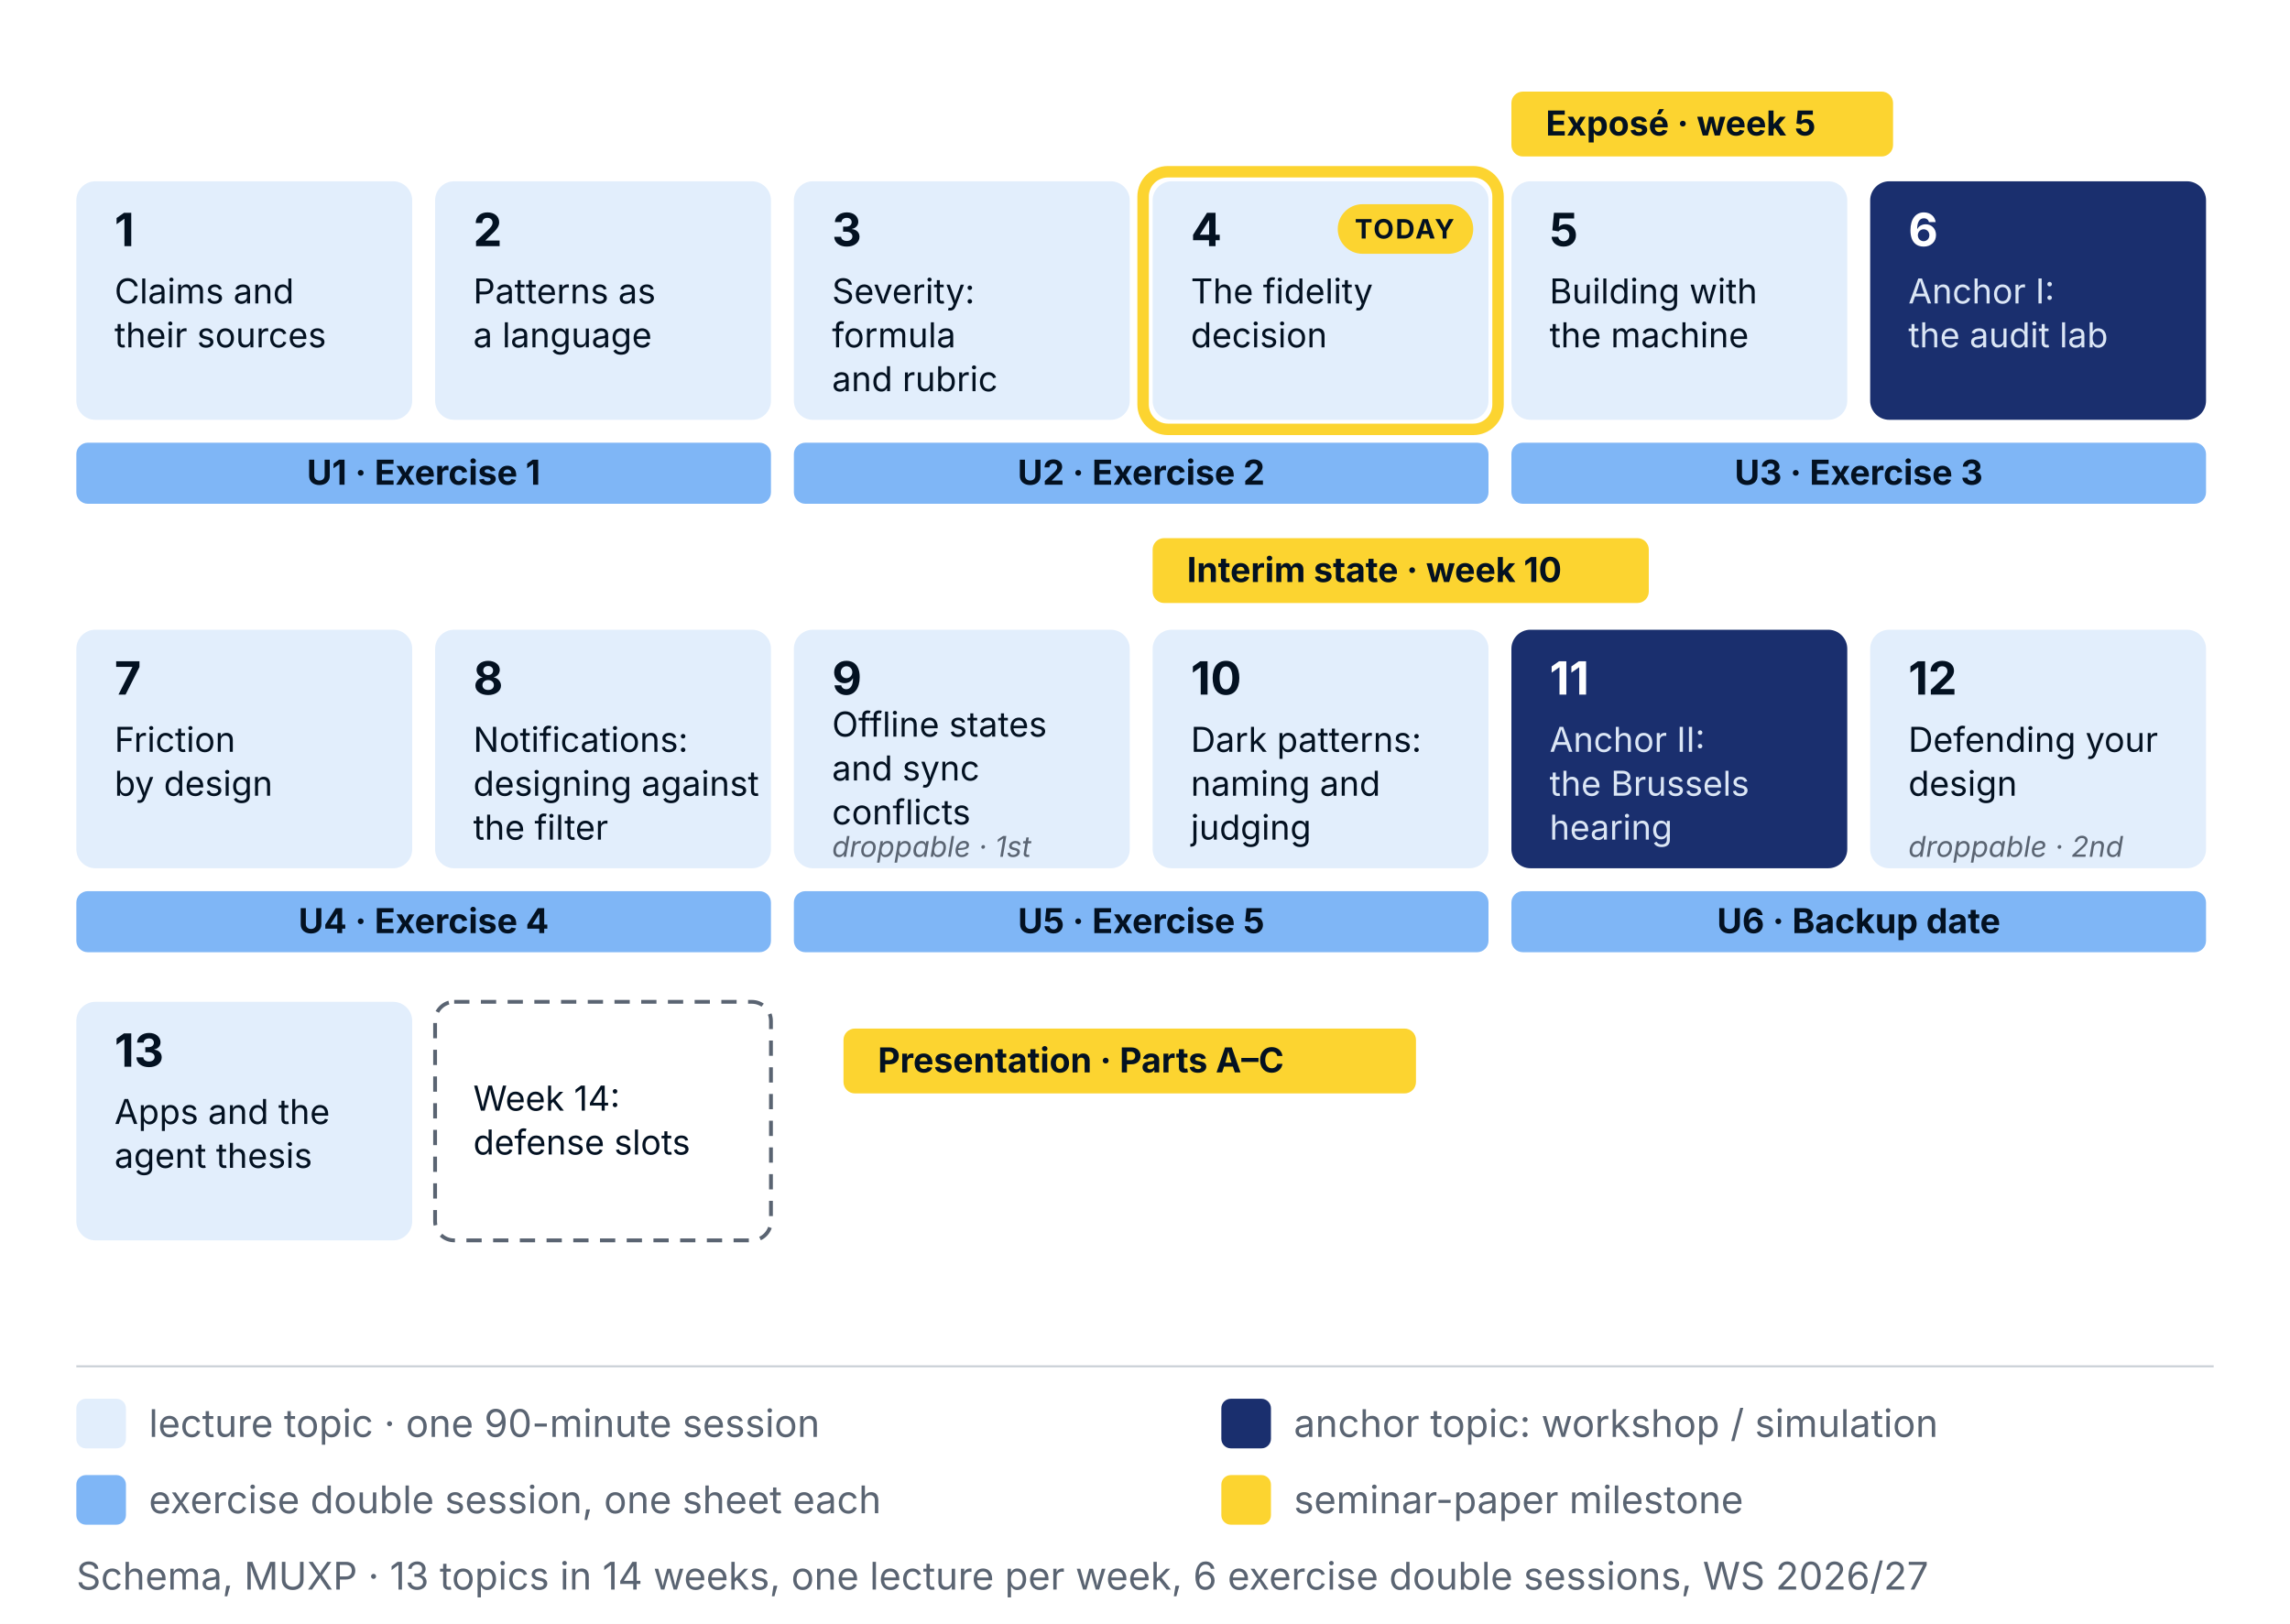
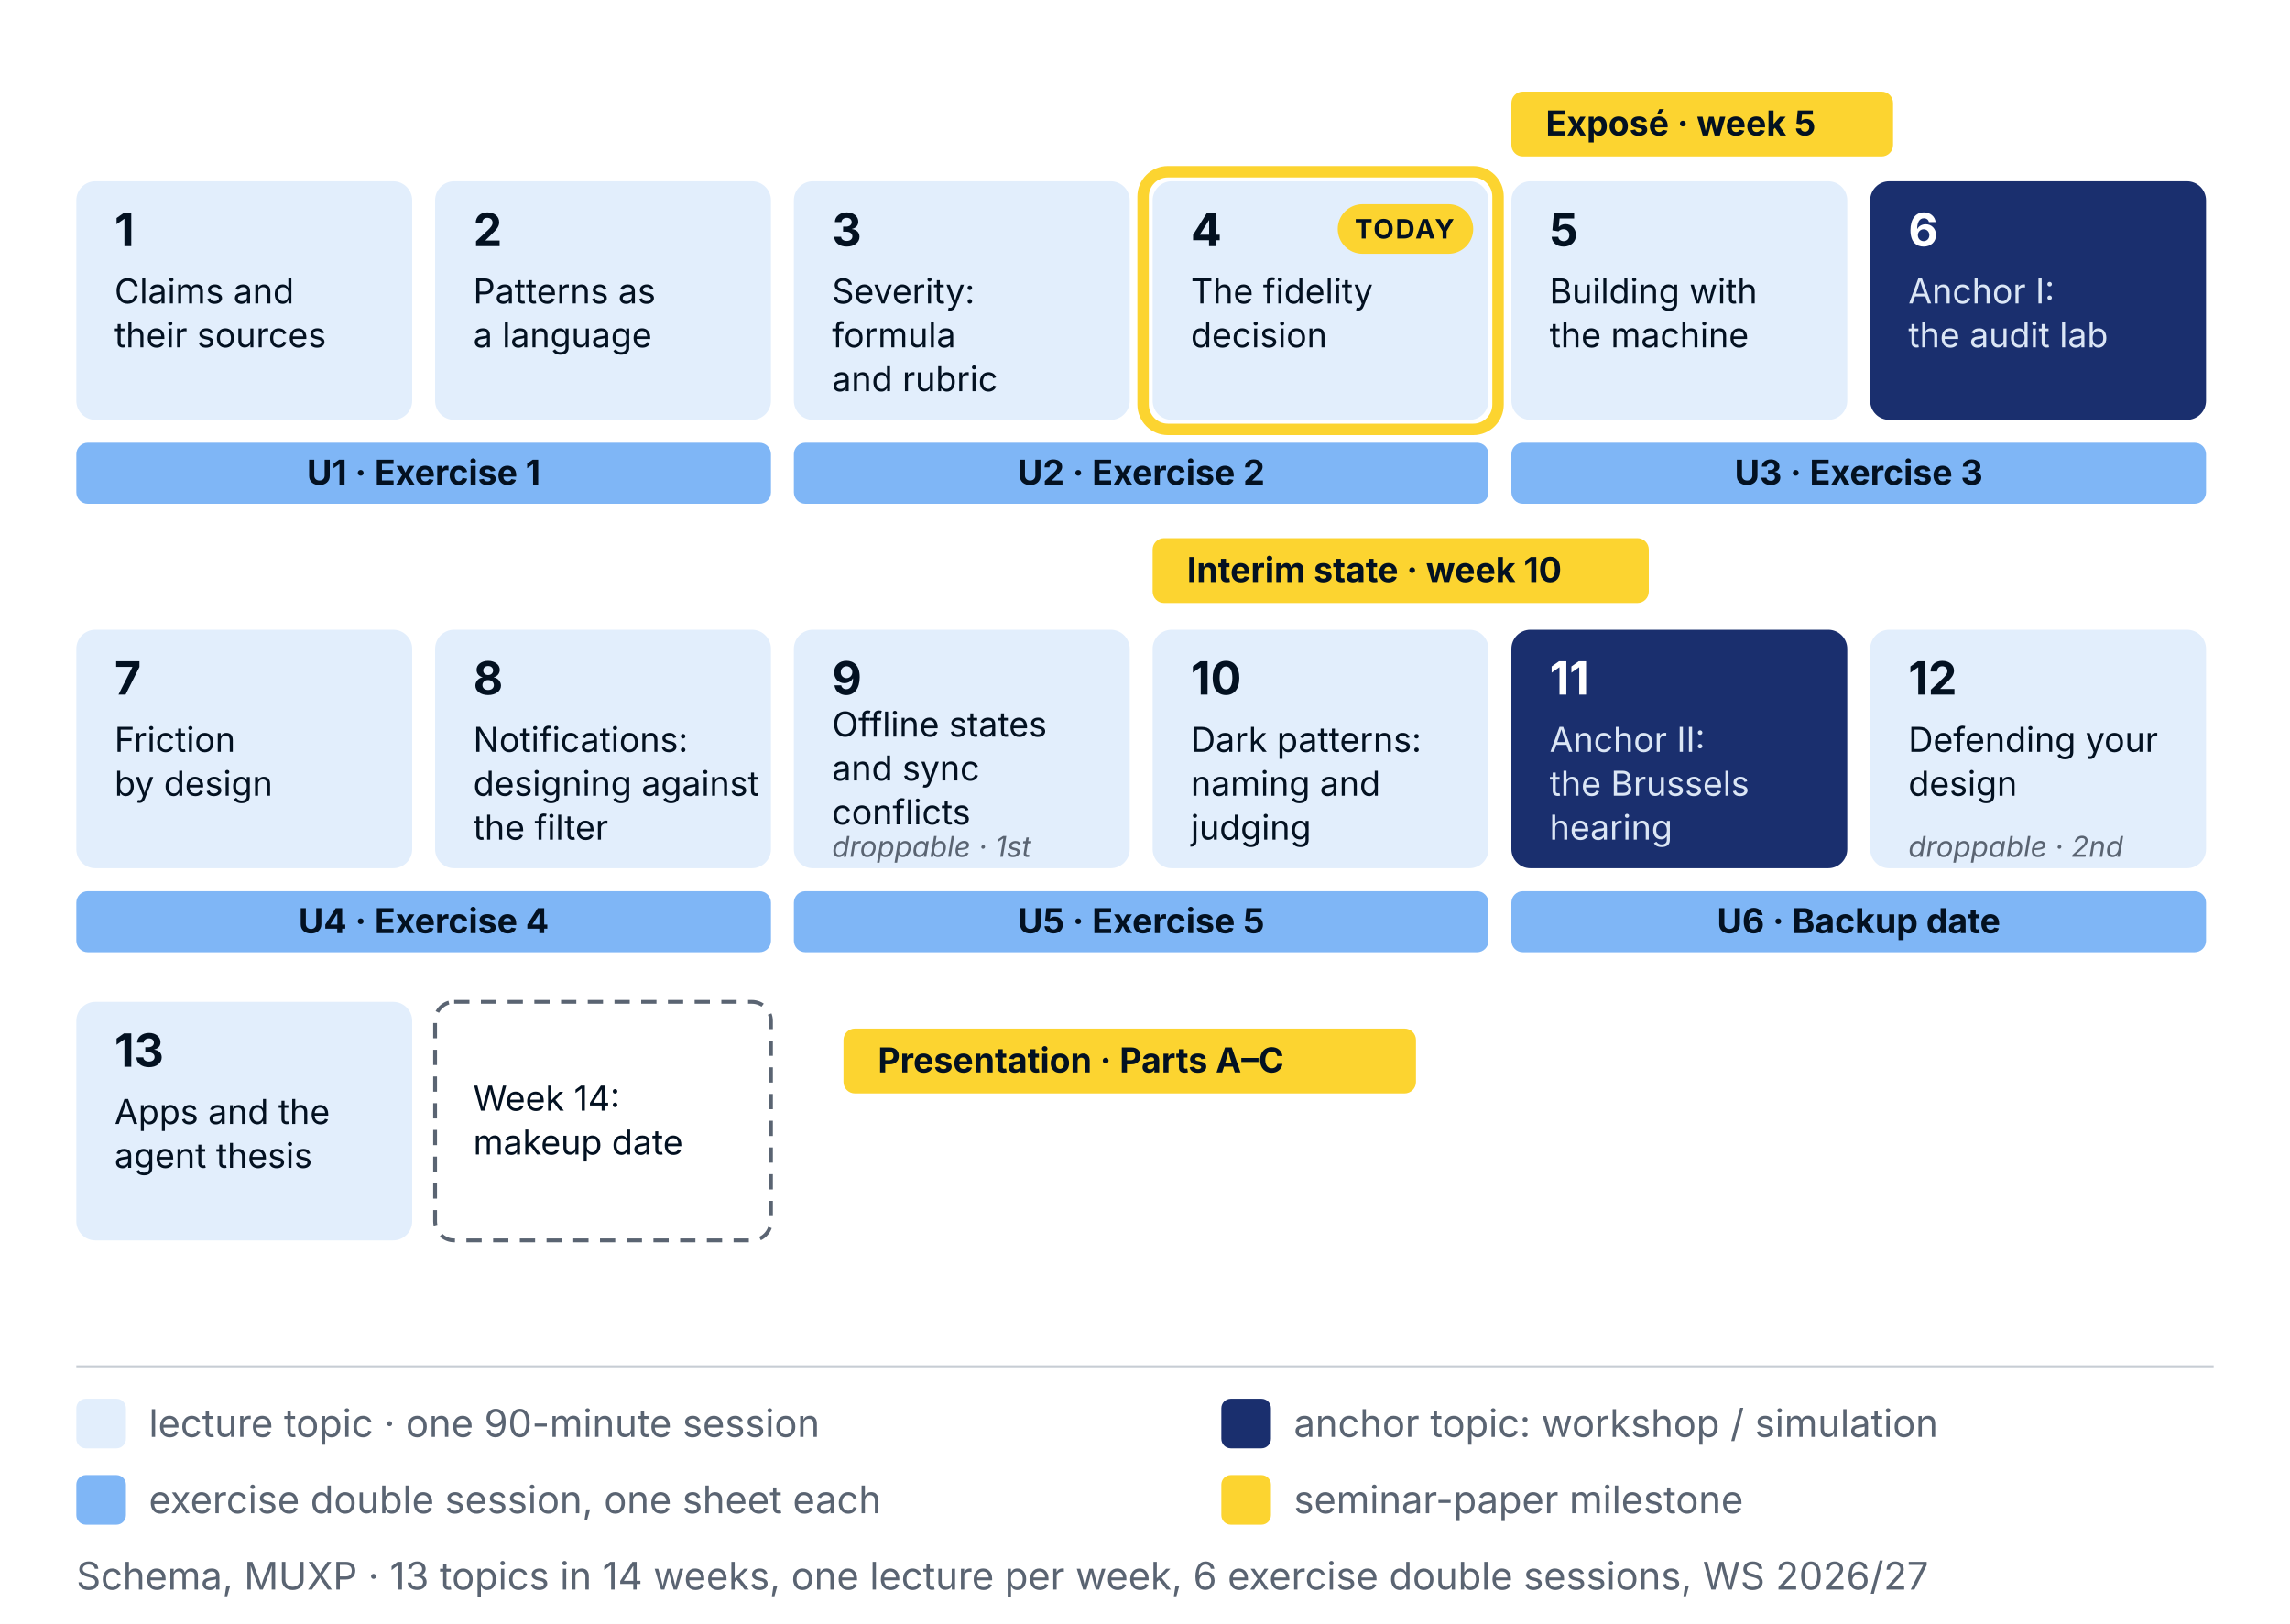
<svg xmlns="http://www.w3.org/2000/svg" viewBox="0 0 1200 851" role="img" aria-labelledby="t d">
  <style>
    text { font-family: Inter, "Neue Haas Unica", Helvetica, Arial, sans-serif; fill: #031121; }
    .num { font-size: 24px; font-weight: 700; }
    .numw { font-size: 24px; font-weight: 700; fill: #ffffff; }
    .tt { font-size: 18px; }
    .ttw { font-size: 18px; fill: #dbe6f5; }
    .utag { font-size: 18px; font-weight: 700; }
    .mtag { font-size: 18px; font-weight: 700; }
    .leg { font-size: 20px; fill: #5a6472; }
    .foot { font-size: 20px; fill: #5a6472; }
    .drop { font-size: 15px; font-style: italic; fill: #5a6472; }
    .chip { font-size: 14px; font-weight: 700; letter-spacing: .06em; fill: #031121; }
  </style>
  <rect width="1200" height="851" fill="#ffffff" />
  <rect x="40" y="95" width="176" height="125" rx="10" fill="#e2eefc" />
  <text class="num" x="60" y="129">1</text>
  <text class="tt" x="60" y="159">Claims and</text>
  <text class="tt" x="60" y="182">their sources</text>
  <rect x="228" y="95" width="176" height="125" rx="10" fill="#e2eefc" />
  <text class="num" x="248" y="129">2</text>
  <text class="tt" x="248" y="159">Patterns as</text>
  <text class="tt" x="248" y="182">a language</text>
  <rect x="416" y="95" width="176" height="125" rx="10" fill="#e2eefc" />
  <text class="num" x="436" y="129">3</text>
  <text class="tt" x="436" y="159">Severity:</text>
  <text class="tt" x="436" y="182">formula</text>
  <text class="tt" x="436" y="205">and rubric</text>
  <rect x="604" y="95" width="176" height="125" rx="10" fill="#e2eefc" />
  <text class="num" x="624" y="129">4</text>
  <text class="tt" x="624" y="159">The fidelity</text>
  <text class="tt" x="624" y="182">decision</text>
  <rect x="599" y="90" width="186" height="135" rx="13" fill="none" stroke="#fcd430" stroke-width="6" />
  <rect x="701" y="107" width="71" height="26" rx="13" fill="#fcd430" />
  <text class="chip" x="736" y="125" text-anchor="middle">TODAY</text>
  <rect x="792" y="95" width="176" height="125" rx="10" fill="#e2eefc" />
  <text class="num" x="812" y="129">5</text>
  <text class="tt" x="812" y="159">Building with</text>
  <text class="tt" x="812" y="182">the machine</text>
  <rect x="980" y="95" width="176" height="125" rx="10" fill="#1a2f6e" />
  <text class="numw" x="1000" y="129">6</text>
  <text class="ttw" x="1000" y="159">Anchor I:</text>
  <text class="ttw" x="1000" y="182">the audit lab</text>
  <rect x="40" y="330" width="176" height="125" rx="10" fill="#e2eefc" />
  <text class="num" x="60" y="364">7</text>
  <text class="tt" x="60" y="394">Friction</text>
  <text class="tt" x="60" y="417">by design</text>
  <rect x="228" y="330" width="176" height="125" rx="10" fill="#e2eefc" />
  <text class="num" x="248" y="364">8</text>
  <text class="tt" x="248" y="394">Notifications:</text>
  <text class="tt" x="248" y="417">designing against</text>
  <text class="tt" x="248" y="440">the filter</text>
  <rect x="416" y="330" width="176" height="125" rx="10" fill="#e2eefc" />
  <text class="num" x="436" y="364">9</text>
  <text class="tt" x="436" y="386">Offline states</text>
  <text class="tt" x="436" y="409">and sync</text>
  <text class="tt" x="436" y="432">conflicts</text>
  <text class="drop" x="436" y="449">droppable · 1st</text>
  <rect x="604" y="330" width="176" height="125" rx="10" fill="#e2eefc" />
  <text class="num" x="624" y="364">10</text>
  <text class="tt" x="624" y="394">Dark patterns:</text>
  <text class="tt" x="624" y="417">naming and</text>
  <text class="tt" x="624" y="440">judging</text>
  <rect x="792" y="330" width="176" height="125" rx="10" fill="#1a2f6e" />
  <text class="numw" x="812" y="364">11</text>
  <text class="ttw" x="812" y="394">Anchor II:</text>
  <text class="ttw" x="812" y="417">the Brussels</text>
  <text class="ttw" x="812" y="440">hearing</text>
  <rect x="980" y="330" width="176" height="125" rx="10" fill="#e2eefc" />
  <text class="num" x="1000" y="364">12</text>
  <text class="tt" x="1000" y="394">Defending your</text>
  <text class="tt" x="1000" y="417">design</text>
  <text class="drop" x="1000" y="449">droppable · 2nd</text>
  <rect x="40" y="525" width="176" height="125" rx="10" fill="#e2eefc" />
  <text class="num" x="60" y="559">13</text>
  <text class="tt" x="60" y="589">Apps and the</text>
  <text class="tt" x="60" y="612">agent thesis</text>
  <rect x="228" y="525" width="176" height="125" rx="10" fill="none" stroke="#5a6472" stroke-width="2" stroke-dasharray="8 6" />
  <text class="tt" x="248" y="582">Week 14:</text>
-   <text class="tt" x="248" y="605">defense slots</text>
+   <text class="tt" x="248" y="605">makeup date</text>
  <rect x="40" y="232" width="364" height="32" rx="6" fill="#7fb6f6" />
  <text class="utag" x="222" y="254" text-anchor="middle">U1 · Exercise 1</text>
  <rect x="416" y="232" width="364" height="32" rx="6" fill="#7fb6f6" />
  <text class="utag" x="598" y="254" text-anchor="middle">U2 · Exercise 2</text>
  <rect x="792" y="232" width="364" height="32" rx="6" fill="#7fb6f6" />
  <text class="utag" x="974" y="254" text-anchor="middle">U3 · Exercise 3</text>
  <rect x="40" y="467" width="364" height="32" rx="6" fill="#7fb6f6" />
  <text class="utag" x="222" y="489" text-anchor="middle">U4 · Exercise 4</text>
  <rect x="416" y="467" width="364" height="32" rx="6" fill="#7fb6f6" />
  <text class="utag" x="598" y="489" text-anchor="middle">U5 · Exercise 5</text>
  <rect x="792" y="467" width="364" height="32" rx="6" fill="#7fb6f6" />
  <text class="utag" x="974" y="489" text-anchor="middle">U6 · Backup date</text>
  <rect x="792" y="48" width="200" height="34" rx="6" fill="#fcd430" />
  <text class="mtag" x="810" y="71">Exposé · week 5</text>
  <rect x="604" y="282" width="260" height="34" rx="6" fill="#fcd430" />
  <text class="mtag" x="622" y="305">Interim state · week 10</text>
  <rect x="442" y="539" width="300" height="34" rx="6" fill="#fcd430" />
  <text class="mtag" x="460" y="562">Presentation · Parts A–C</text>
  <line x1="40" y1="716" x2="1160" y2="716" stroke="#c7cdd4" stroke-width="1" />
  <rect x="40" y="733" width="26" height="26" rx="5" fill="#e2eefc" />
  <text class="leg" x="78" y="753">lecture topic · one 90-minute session</text>
  <rect x="640" y="733" width="26" height="26" rx="5" fill="#1a2f6e" />
  <text class="leg" x="678" y="753">anchor topic: workshop / simulation</text>
  <rect x="40" y="773" width="26" height="26" rx="5" fill="#7fb6f6" />
  <text class="leg" x="78" y="793">exercise double session, one sheet each</text>
  <rect x="640" y="773" width="26" height="26" rx="5" fill="#fcd430" />
  <text class="leg" x="678" y="793">seminar-paper milestone</text>
  <text class="foot" x="40" y="833">Schema, MUXP · 13 topics in 14 weeks, one lecture per week, 6 exercise double sessions, WS 2026/27</text>
</svg>
